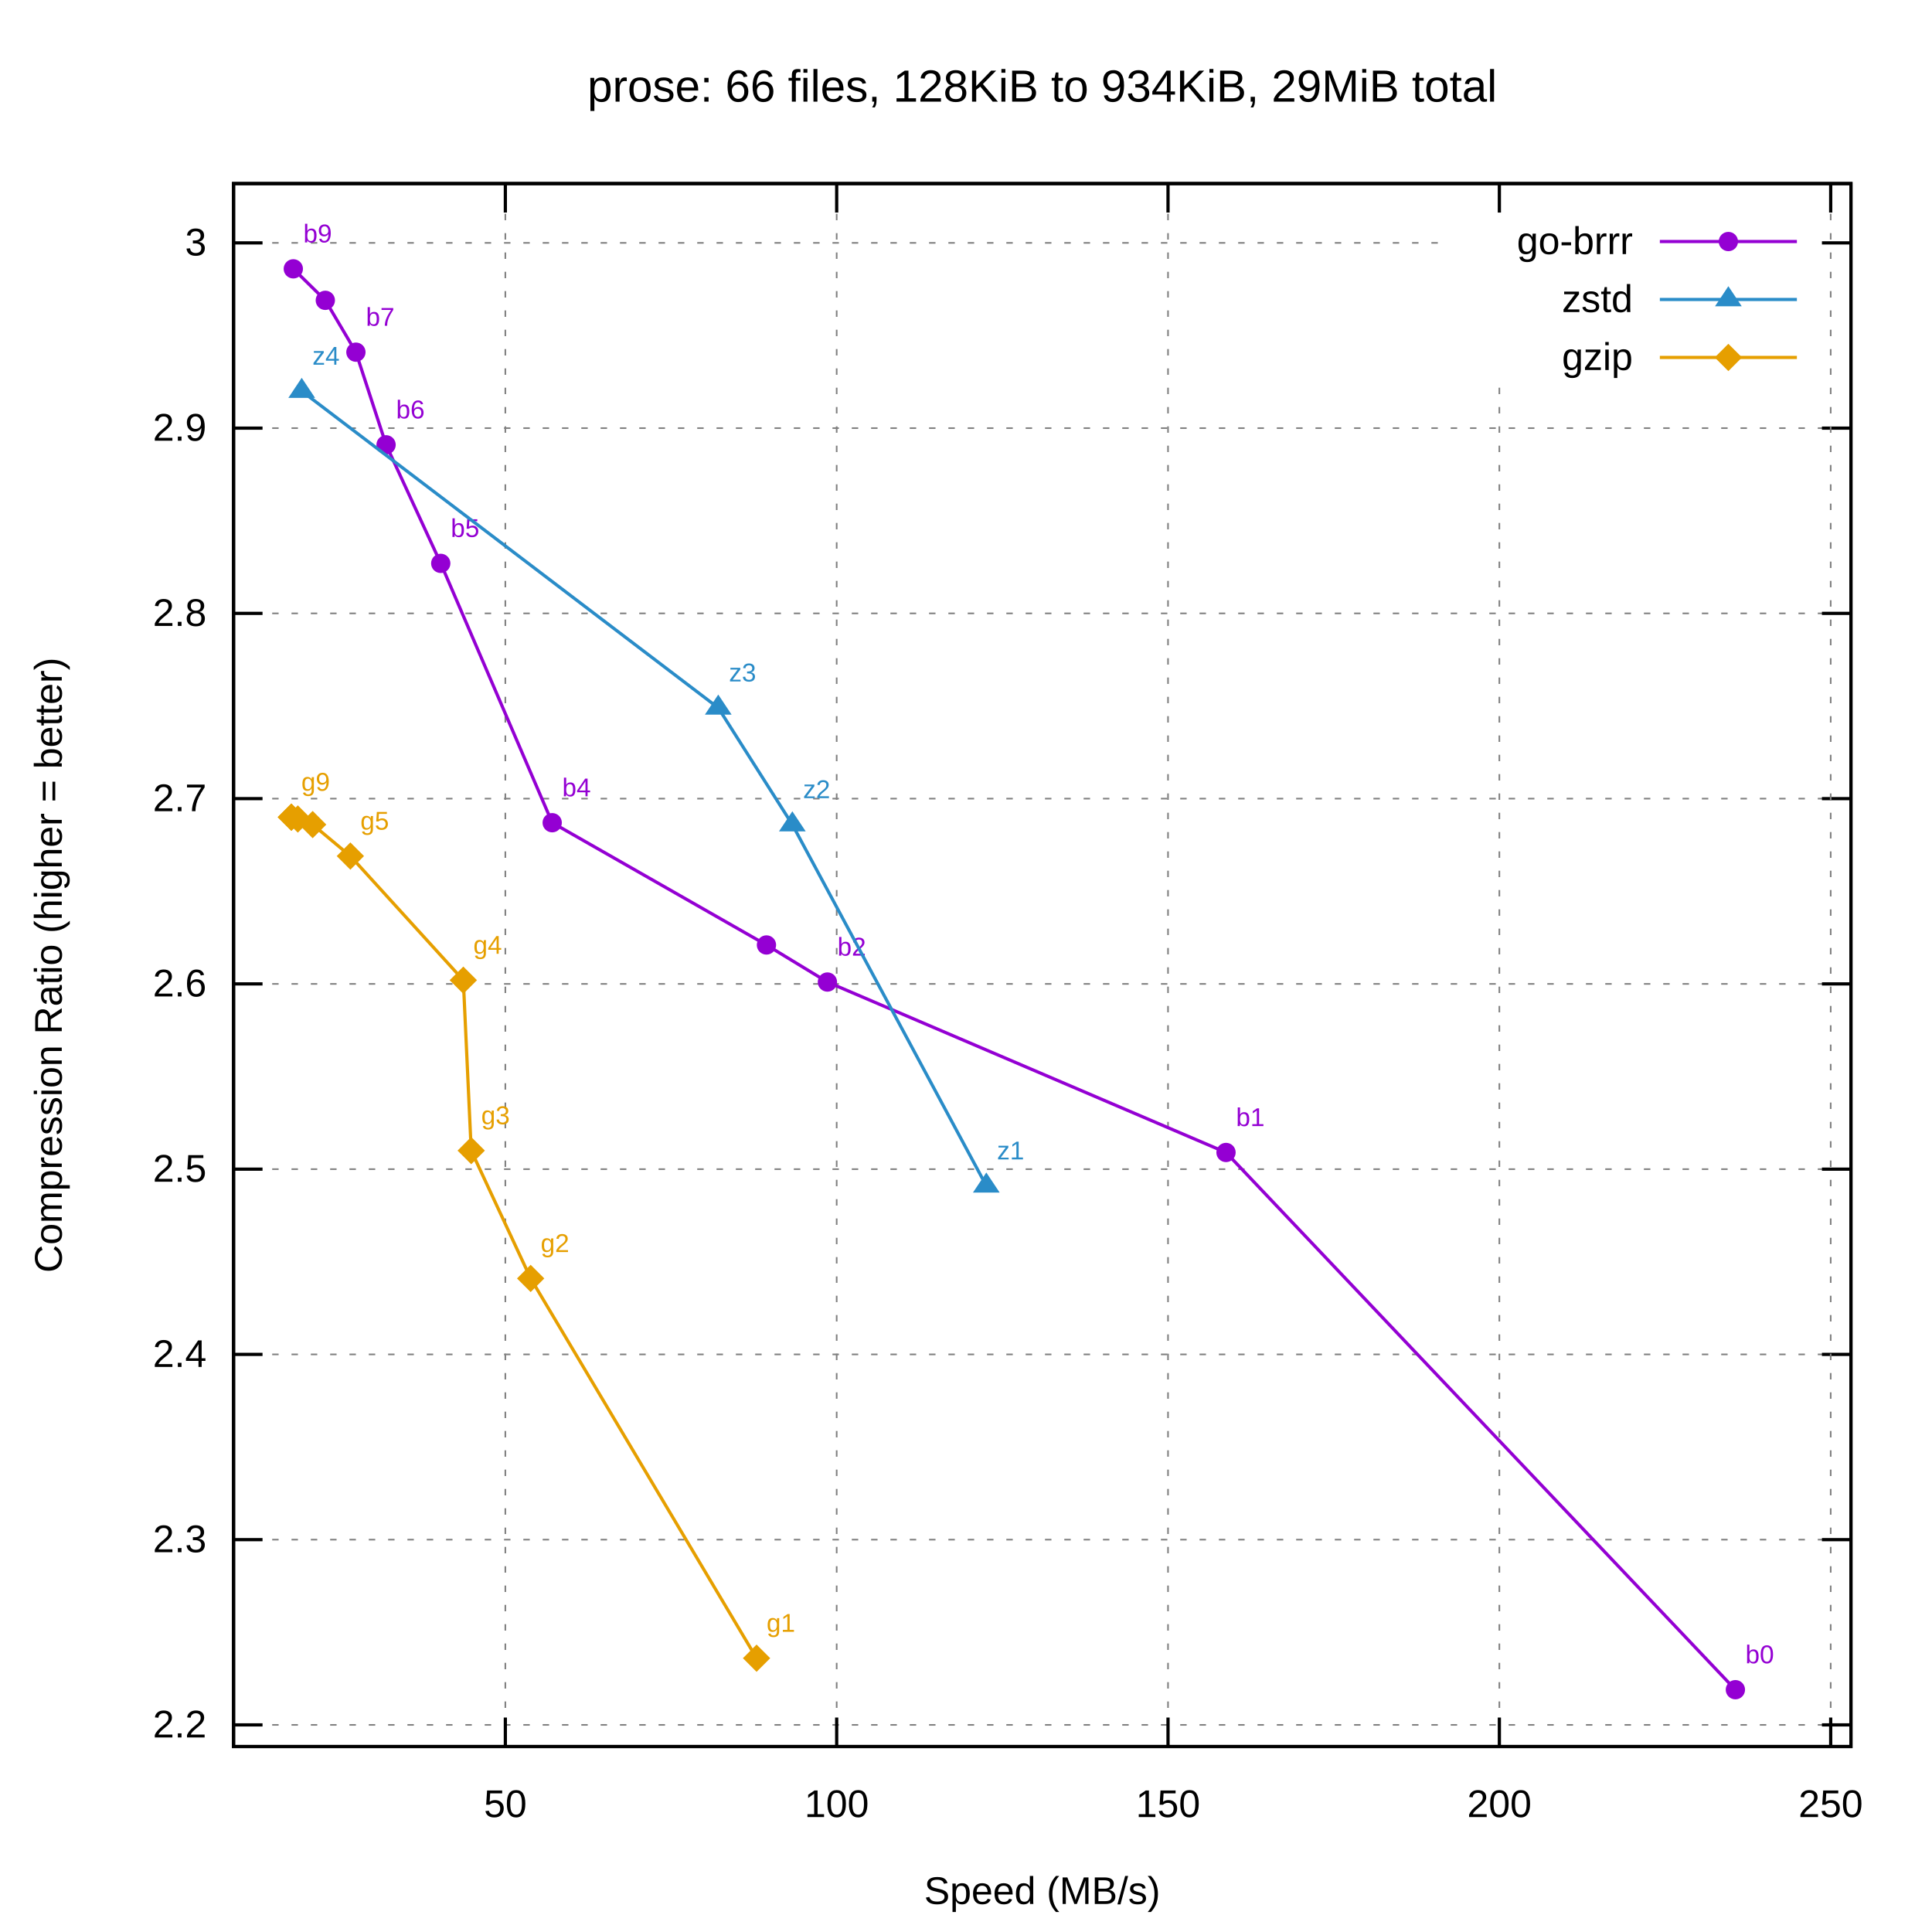
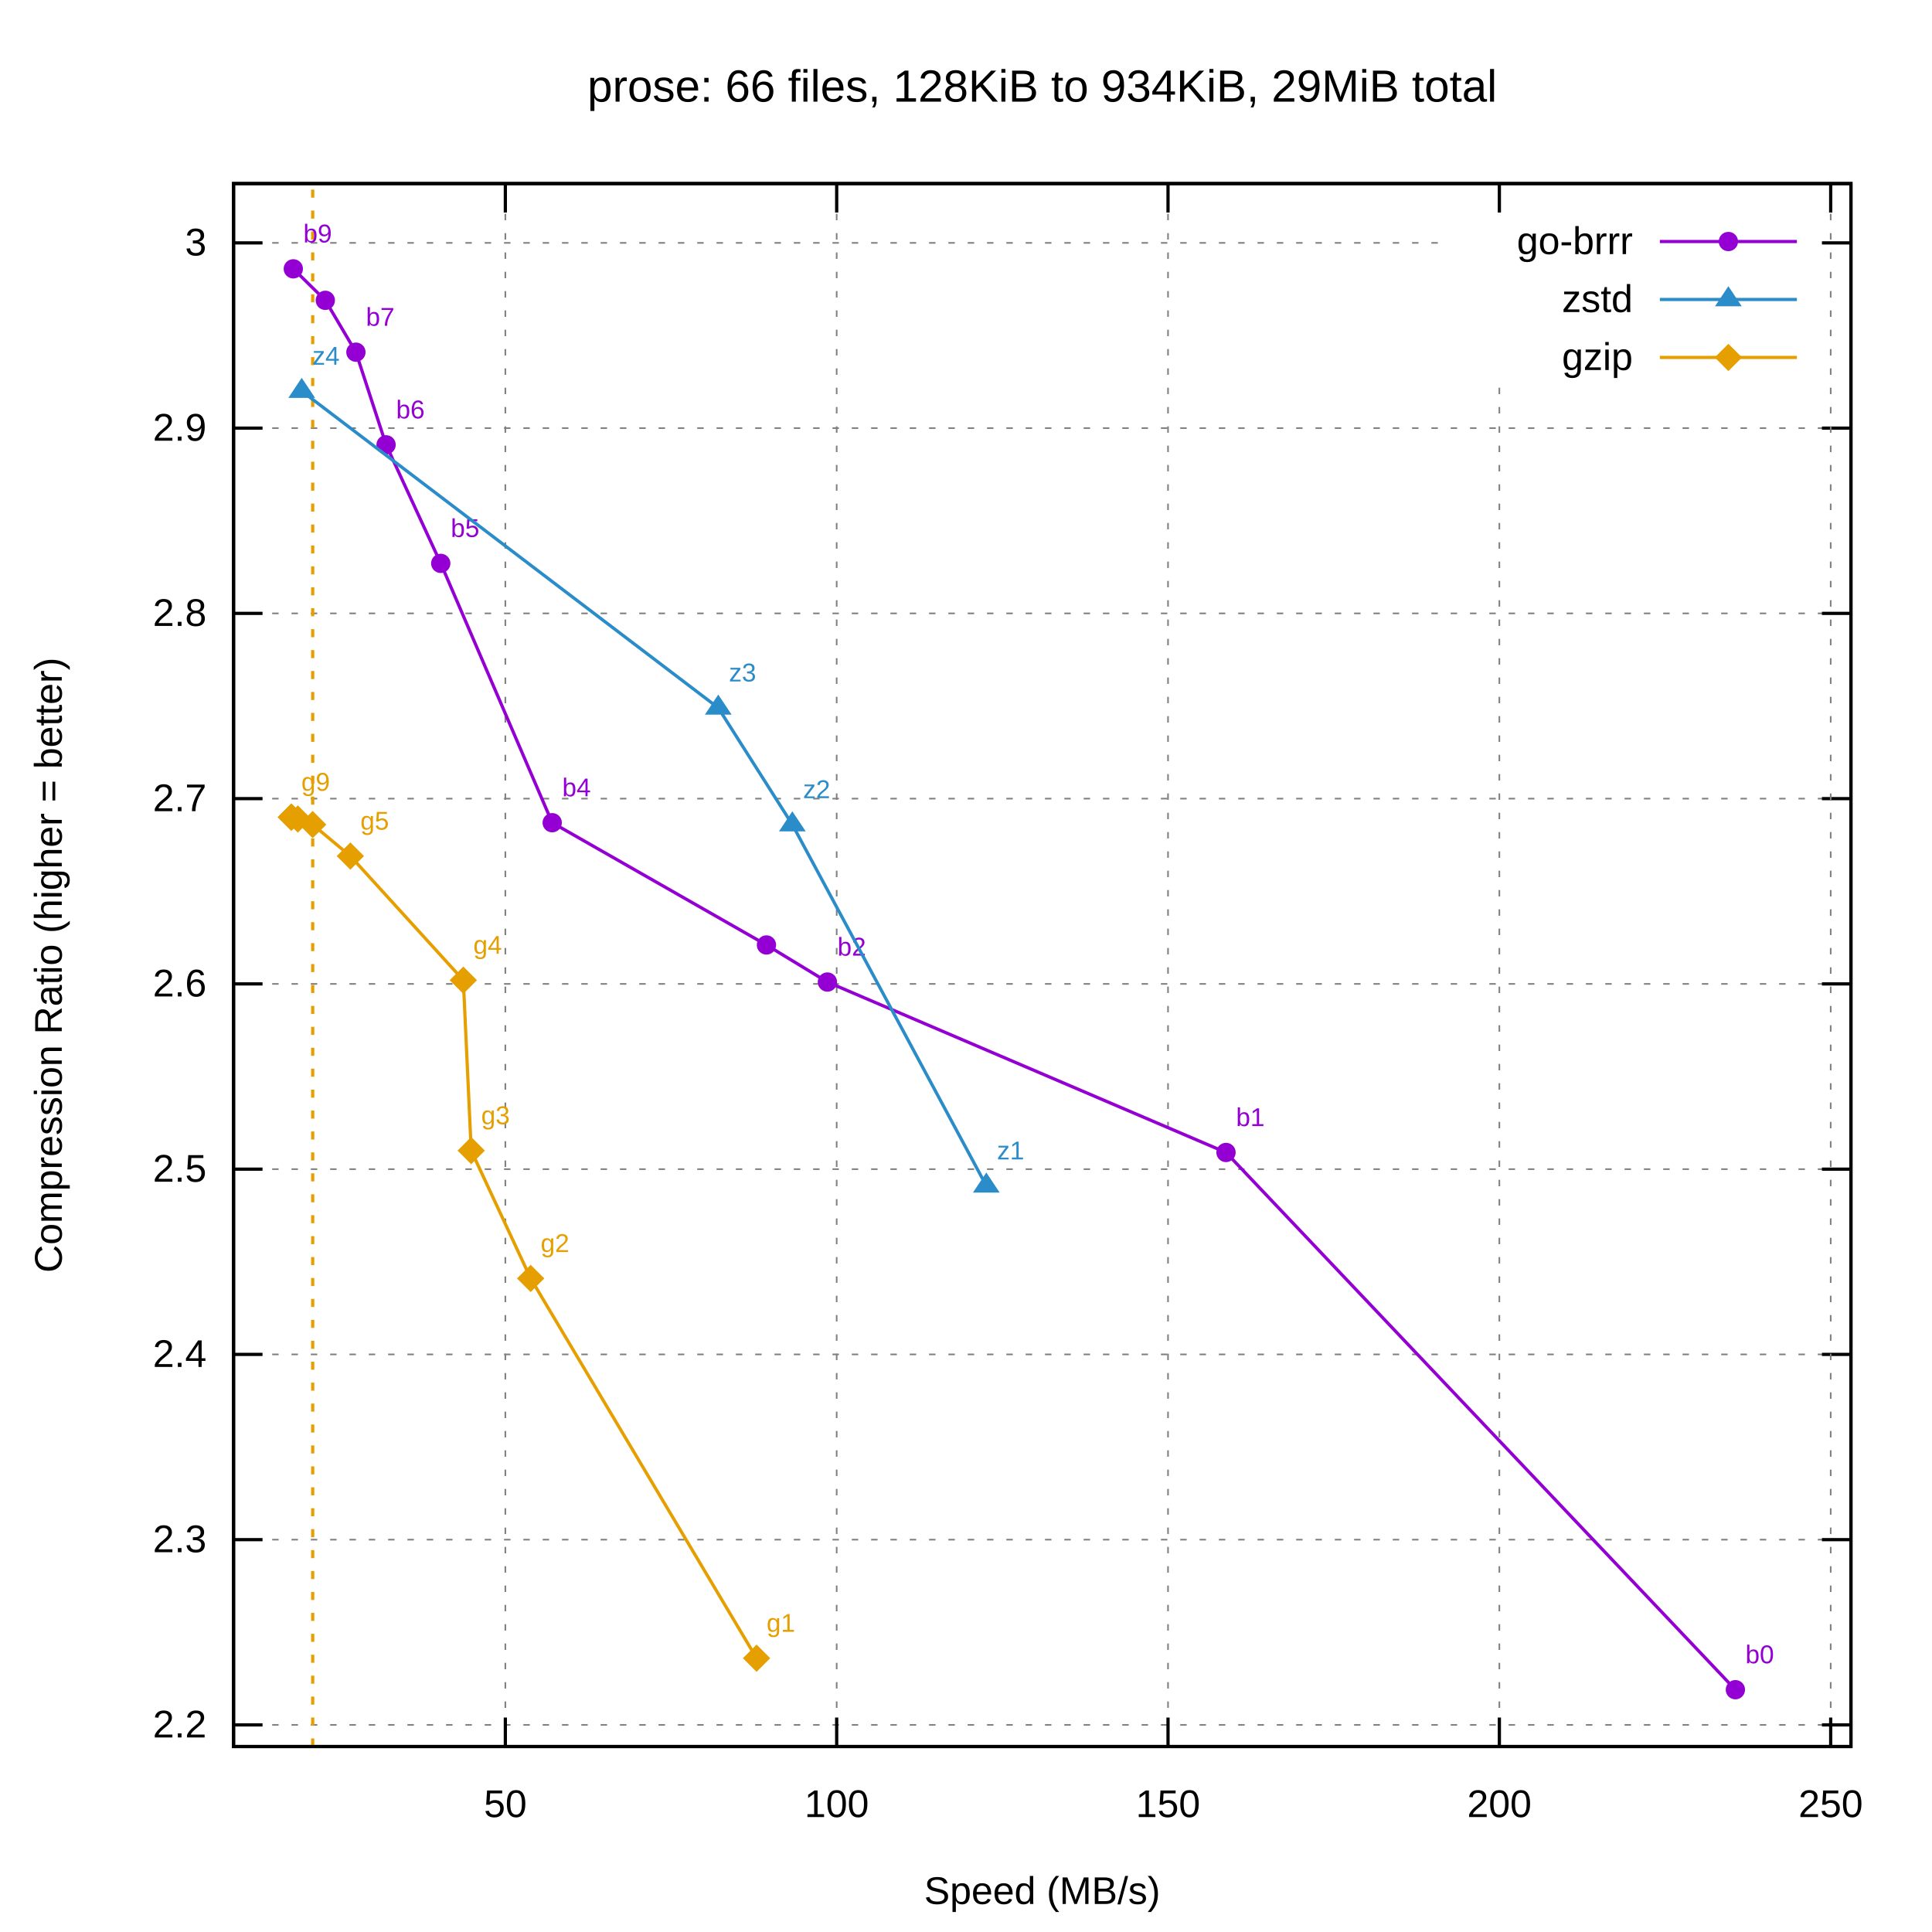
<svg xmlns="http://www.w3.org/2000/svg" xmlns:xlink="http://www.w3.org/1999/xlink" width="600" height="600" viewBox="0 0 600 600">
  <g id="gnuplot_canvas">
    <rect x="0" y="0" width="600" height="600" fill="#ffffff" />
    <defs>
      <circle id="gpDot" r="0.5" stroke-width="0.5" stroke="currentColor" />
      <path id="gpPt0" stroke-width="0.222" stroke="currentColor" d="M-1,0 h2 M0,-1 v2" />
      <path id="gpPt1" stroke-width="0.222" stroke="currentColor" d="M-1,-1 L1,1 M1,-1 L-1,1" />
      <path id="gpPt2" stroke-width="0.222" stroke="currentColor" d="M-1,0 L1,0 M0,-1 L0,1 M-1,-1 L1,1 M-1,1 L1,-1" />
      <rect id="gpPt3" stroke-width="0.222" stroke="currentColor" x="-1" y="-1" width="2" height="2" />
      <rect id="gpPt4" stroke-width="0.222" stroke="currentColor" fill="currentColor" x="-1" y="-1" width="2" height="2" />
      <circle id="gpPt5" stroke-width="0.222" stroke="currentColor" cx="0" cy="0" r="1" />
      <use xlink:href="#gpPt5" id="gpPt6" fill="currentColor" stroke="none" />
      <path id="gpPt7" stroke-width="0.222" stroke="currentColor" d="M0,-1.33 L-1.33,0.67 L1.33,0.67 z" />
      <use xlink:href="#gpPt7" id="gpPt8" fill="currentColor" stroke="none" />
      <use xlink:href="#gpPt7" id="gpPt9" stroke="currentColor" transform="rotate(180)" />
      <use xlink:href="#gpPt9" id="gpPt10" fill="currentColor" stroke="none" />
      <use xlink:href="#gpPt3" id="gpPt11" stroke="currentColor" transform="rotate(45)" />
      <use xlink:href="#gpPt11" id="gpPt12" fill="currentColor" stroke="none" />
      <path id="gpPt13" stroke-width="0.222" stroke="currentColor" d="M0,1.330 L1.265,0.411 L0.782,-1.067 L-0.782,-1.076 L-1.265,0.411 z" />
      <use xlink:href="#gpPt13" id="gpPt14" fill="currentColor" stroke="none" />
      <filter id="textbox" filterUnits="objectBoundingBox" x="0" y="0" height="1" width="1">
        <feFlood flood-color="#FFFFFF" flood-opacity="1" result="bgnd" />
        <feComposite in="SourceGraphic" in2="bgnd" operator="atop" />
      </filter>
      <filter id="greybox" filterUnits="objectBoundingBox" x="0" y="0" height="1" width="1">
        <feFlood flood-color="lightgrey" flood-opacity="1" result="grey" />
        <feComposite in="SourceGraphic" in2="grey" operator="atop" />
      </filter>
    </defs>
    <g fill="none" color="#FFFFFF" stroke="currentColor" stroke-width="1.00" stroke-linecap="butt" stroke-linejoin="miter">
</g>
    <g fill="none" color="black" stroke="currentColor" stroke-width="1.00" stroke-linecap="butt" stroke-linejoin="miter">
</g>
    <g fill="none" color="black" stroke="black" stroke-width="0.50" stroke-linecap="butt" stroke-linejoin="miter">
</g>
    <g fill="none" color="gray" stroke="currentColor" stroke-width="0.50" stroke-linecap="butt" stroke-linejoin="miter">
      <path stroke="gray" stroke-dasharray="2,4" class="gridline" d="M72.53,535.68 L574.82,535.68  " />
    </g>
    <g fill="none" color="gray" stroke="gray" stroke-width="1.00" stroke-linecap="butt" stroke-linejoin="miter">
</g>
    <g fill="none" color="black" stroke="currentColor" stroke-width="1.00" stroke-linecap="butt" stroke-linejoin="miter">
      <path stroke="black" d="M72.53,535.68 L81.53,535.68 M574.82,535.68 L565.82,535.68  " />
      <g transform="translate(64.14,539.58)" stroke="none" fill="black" font-family="Arial" font-size="12.00" text-anchor="end">
        <text>
          <tspan font-family="Arial"> 2.2</tspan>
        </text>
      </g>
    </g>
    <g fill="none" color="black" stroke="currentColor" stroke-width="1.00" stroke-linecap="butt" stroke-linejoin="miter">
</g>
    <g fill="none" color="black" stroke="black" stroke-width="0.50" stroke-linecap="butt" stroke-linejoin="miter">
</g>
    <g fill="none" color="gray" stroke="currentColor" stroke-width="0.50" stroke-linecap="butt" stroke-linejoin="miter">
      <path stroke="gray" stroke-dasharray="2,4" class="gridline" d="M72.53,478.15 L574.82,478.15  " />
    </g>
    <g fill="none" color="gray" stroke="gray" stroke-width="1.00" stroke-linecap="butt" stroke-linejoin="miter">
</g>
    <g fill="none" color="black" stroke="currentColor" stroke-width="1.00" stroke-linecap="butt" stroke-linejoin="miter">
      <path stroke="black" d="M72.53,478.15 L81.53,478.15 M574.82,478.15 L565.82,478.15  " />
      <g transform="translate(64.14,482.05)" stroke="none" fill="black" font-family="Arial" font-size="12.00" text-anchor="end">
        <text>
          <tspan font-family="Arial"> 2.3</tspan>
        </text>
      </g>
    </g>
    <g fill="none" color="black" stroke="currentColor" stroke-width="1.00" stroke-linecap="butt" stroke-linejoin="miter">
</g>
    <g fill="none" color="black" stroke="black" stroke-width="0.50" stroke-linecap="butt" stroke-linejoin="miter">
</g>
    <g fill="none" color="gray" stroke="currentColor" stroke-width="0.50" stroke-linecap="butt" stroke-linejoin="miter">
      <path stroke="gray" stroke-dasharray="2,4" class="gridline" d="M72.53,420.62 L574.82,420.62  " />
    </g>
    <g fill="none" color="gray" stroke="gray" stroke-width="1.00" stroke-linecap="butt" stroke-linejoin="miter">
</g>
    <g fill="none" color="black" stroke="currentColor" stroke-width="1.00" stroke-linecap="butt" stroke-linejoin="miter">
      <path stroke="black" d="M72.53,420.62 L81.53,420.62 M574.82,420.62 L565.82,420.62  " />
      <g transform="translate(64.14,424.52)" stroke="none" fill="black" font-family="Arial" font-size="12.00" text-anchor="end">
        <text>
          <tspan font-family="Arial"> 2.4</tspan>
        </text>
      </g>
    </g>
    <g fill="none" color="black" stroke="currentColor" stroke-width="1.00" stroke-linecap="butt" stroke-linejoin="miter">
</g>
    <g fill="none" color="black" stroke="black" stroke-width="0.50" stroke-linecap="butt" stroke-linejoin="miter">
</g>
    <g fill="none" color="gray" stroke="currentColor" stroke-width="0.50" stroke-linecap="butt" stroke-linejoin="miter">
      <path stroke="gray" stroke-dasharray="2,4" class="gridline" d="M72.53,363.09 L574.82,363.09  " />
    </g>
    <g fill="none" color="gray" stroke="gray" stroke-width="1.00" stroke-linecap="butt" stroke-linejoin="miter">
</g>
    <g fill="none" color="black" stroke="currentColor" stroke-width="1.00" stroke-linecap="butt" stroke-linejoin="miter">
      <path stroke="black" d="M72.53,363.09 L81.53,363.09 M574.82,363.09 L565.82,363.09  " />
      <g transform="translate(64.14,366.99)" stroke="none" fill="black" font-family="Arial" font-size="12.00" text-anchor="end">
        <text>
          <tspan font-family="Arial"> 2.5</tspan>
        </text>
      </g>
    </g>
    <g fill="none" color="black" stroke="currentColor" stroke-width="1.00" stroke-linecap="butt" stroke-linejoin="miter">
</g>
    <g fill="none" color="black" stroke="black" stroke-width="0.50" stroke-linecap="butt" stroke-linejoin="miter">
</g>
    <g fill="none" color="gray" stroke="currentColor" stroke-width="0.50" stroke-linecap="butt" stroke-linejoin="miter">
      <path stroke="gray" stroke-dasharray="2,4" class="gridline" d="M72.53,305.56 L574.82,305.56  " />
    </g>
    <g fill="none" color="gray" stroke="gray" stroke-width="1.00" stroke-linecap="butt" stroke-linejoin="miter">
</g>
    <g fill="none" color="black" stroke="currentColor" stroke-width="1.00" stroke-linecap="butt" stroke-linejoin="miter">
      <path stroke="black" d="M72.53,305.56 L81.53,305.56 M574.82,305.56 L565.82,305.56  " />
      <g transform="translate(64.14,309.46)" stroke="none" fill="black" font-family="Arial" font-size="12.00" text-anchor="end">
        <text>
          <tspan font-family="Arial"> 2.6</tspan>
        </text>
      </g>
    </g>
    <g fill="none" color="black" stroke="currentColor" stroke-width="1.00" stroke-linecap="butt" stroke-linejoin="miter">
</g>
    <g fill="none" color="black" stroke="black" stroke-width="0.50" stroke-linecap="butt" stroke-linejoin="miter">
</g>
    <g fill="none" color="gray" stroke="currentColor" stroke-width="0.50" stroke-linecap="butt" stroke-linejoin="miter">
      <path stroke="gray" stroke-dasharray="2,4" class="gridline" d="M72.53,248.02 L574.82,248.02  " />
    </g>
    <g fill="none" color="gray" stroke="gray" stroke-width="1.00" stroke-linecap="butt" stroke-linejoin="miter">
</g>
    <g fill="none" color="black" stroke="currentColor" stroke-width="1.00" stroke-linecap="butt" stroke-linejoin="miter">
      <path stroke="black" d="M72.53,248.02 L81.53,248.02 M574.82,248.02 L565.82,248.02  " />
      <g transform="translate(64.14,251.92)" stroke="none" fill="black" font-family="Arial" font-size="12.00" text-anchor="end">
        <text>
          <tspan font-family="Arial"> 2.7</tspan>
        </text>
      </g>
    </g>
    <g fill="none" color="black" stroke="currentColor" stroke-width="1.00" stroke-linecap="butt" stroke-linejoin="miter">
</g>
    <g fill="none" color="black" stroke="black" stroke-width="0.50" stroke-linecap="butt" stroke-linejoin="miter">
</g>
    <g fill="none" color="gray" stroke="currentColor" stroke-width="0.50" stroke-linecap="butt" stroke-linejoin="miter">
      <path stroke="gray" stroke-dasharray="2,4" class="gridline" d="M72.53,190.49 L574.82,190.49  " />
    </g>
    <g fill="none" color="gray" stroke="gray" stroke-width="1.00" stroke-linecap="butt" stroke-linejoin="miter">
</g>
    <g fill="none" color="black" stroke="currentColor" stroke-width="1.00" stroke-linecap="butt" stroke-linejoin="miter">
      <path stroke="black" d="M72.53,190.49 L81.53,190.49 M574.82,190.49 L565.82,190.49  " />
      <g transform="translate(64.14,194.39)" stroke="none" fill="black" font-family="Arial" font-size="12.00" text-anchor="end">
        <text>
          <tspan font-family="Arial"> 2.8</tspan>
        </text>
      </g>
    </g>
    <g fill="none" color="black" stroke="currentColor" stroke-width="1.00" stroke-linecap="butt" stroke-linejoin="miter">
</g>
    <g fill="none" color="black" stroke="black" stroke-width="0.50" stroke-linecap="butt" stroke-linejoin="miter">
</g>
    <g fill="none" color="gray" stroke="currentColor" stroke-width="0.50" stroke-linecap="butt" stroke-linejoin="miter">
      <path stroke="gray" stroke-dasharray="2,4" class="gridline" d="M72.53,132.96 L574.82,132.96  " />
    </g>
    <g fill="none" color="gray" stroke="gray" stroke-width="1.00" stroke-linecap="butt" stroke-linejoin="miter">
</g>
    <g fill="none" color="black" stroke="currentColor" stroke-width="1.00" stroke-linecap="butt" stroke-linejoin="miter">
      <path stroke="black" d="M72.53,132.96 L81.53,132.96 M574.82,132.96 L565.82,132.96  " />
      <g transform="translate(64.14,136.86)" stroke="none" fill="black" font-family="Arial" font-size="12.00" text-anchor="end">
        <text>
          <tspan font-family="Arial"> 2.9</tspan>
        </text>
      </g>
    </g>
    <g fill="none" color="black" stroke="currentColor" stroke-width="1.00" stroke-linecap="butt" stroke-linejoin="miter">
</g>
    <g fill="none" color="black" stroke="black" stroke-width="0.50" stroke-linecap="butt" stroke-linejoin="miter">
</g>
    <g fill="none" color="gray" stroke="currentColor" stroke-width="0.50" stroke-linecap="butt" stroke-linejoin="miter">
      <path stroke="gray" stroke-dasharray="2,4" class="gridline" d="M72.53,75.43 L448.36,75.43 M566.43,75.43 L574.82,75.43  " />
    </g>
    <g fill="none" color="gray" stroke="gray" stroke-width="1.00" stroke-linecap="butt" stroke-linejoin="miter">
</g>
    <g fill="none" color="black" stroke="currentColor" stroke-width="1.00" stroke-linecap="butt" stroke-linejoin="miter">
      <path stroke="black" d="M72.53,75.43 L81.53,75.43 M574.82,75.43 L565.82,75.43  " />
      <g transform="translate(64.14,79.33)" stroke="none" fill="black" font-family="Arial" font-size="12.00" text-anchor="end">
        <text>
          <tspan font-family="Arial"> 3</tspan>
        </text>
      </g>
    </g>
    <g fill="none" color="black" stroke="currentColor" stroke-width="1.00" stroke-linecap="butt" stroke-linejoin="miter">
</g>
    <g fill="none" color="black" stroke="black" stroke-width="0.50" stroke-linecap="butt" stroke-linejoin="miter">
</g>
    <g fill="none" color="gray" stroke="currentColor" stroke-width="0.50" stroke-linecap="butt" stroke-linejoin="miter">
      <path stroke="gray" stroke-dasharray="2,4" class="gridline" d="M156.94,542.40 L156.94,57.01  " />
    </g>
    <g fill="none" color="gray" stroke="gray" stroke-width="1.00" stroke-linecap="butt" stroke-linejoin="miter">
</g>
    <g fill="none" color="black" stroke="currentColor" stroke-width="1.00" stroke-linecap="butt" stroke-linejoin="miter">
      <path stroke="black" d="M156.94,542.40 L156.94,533.40 M156.94,57.01 L156.94,66.01  " />
      <g transform="translate(156.94,564.30)" stroke="none" fill="black" font-family="Arial" font-size="12.00" text-anchor="middle">
        <text>
          <tspan font-family="Arial"> 50</tspan>
        </text>
      </g>
    </g>
    <g fill="none" color="black" stroke="currentColor" stroke-width="1.00" stroke-linecap="butt" stroke-linejoin="miter">
</g>
    <g fill="none" color="black" stroke="black" stroke-width="0.50" stroke-linecap="butt" stroke-linejoin="miter">
</g>
    <g fill="none" color="gray" stroke="currentColor" stroke-width="0.50" stroke-linecap="butt" stroke-linejoin="miter">
      <path stroke="gray" stroke-dasharray="2,4" class="gridline" d="M259.84,542.40 L259.84,57.01  " />
    </g>
    <g fill="none" color="gray" stroke="gray" stroke-width="1.00" stroke-linecap="butt" stroke-linejoin="miter">
</g>
    <g fill="none" color="black" stroke="currentColor" stroke-width="1.00" stroke-linecap="butt" stroke-linejoin="miter">
      <path stroke="black" d="M259.84,542.40 L259.84,533.40 M259.84,57.01 L259.84,66.01  " />
      <g transform="translate(259.84,564.30)" stroke="none" fill="black" font-family="Arial" font-size="12.00" text-anchor="middle">
        <text>
          <tspan font-family="Arial"> 100</tspan>
        </text>
      </g>
    </g>
    <g fill="none" color="black" stroke="currentColor" stroke-width="1.00" stroke-linecap="butt" stroke-linejoin="miter">
</g>
    <g fill="none" color="black" stroke="black" stroke-width="0.50" stroke-linecap="butt" stroke-linejoin="miter">
</g>
    <g fill="none" color="gray" stroke="currentColor" stroke-width="0.50" stroke-linecap="butt" stroke-linejoin="miter">
      <path stroke="gray" stroke-dasharray="2,4" class="gridline" d="M362.74,542.40 L362.74,57.01  " />
    </g>
    <g fill="none" color="gray" stroke="gray" stroke-width="1.00" stroke-linecap="butt" stroke-linejoin="miter">
</g>
    <g fill="none" color="black" stroke="currentColor" stroke-width="1.00" stroke-linecap="butt" stroke-linejoin="miter">
      <path stroke="black" d="M362.74,542.40 L362.74,533.40 M362.74,57.01 L362.74,66.01  " />
      <g transform="translate(362.74,564.30)" stroke="none" fill="black" font-family="Arial" font-size="12.00" text-anchor="middle">
        <text>
          <tspan font-family="Arial"> 150</tspan>
        </text>
      </g>
    </g>
    <g fill="none" color="black" stroke="currentColor" stroke-width="1.00" stroke-linecap="butt" stroke-linejoin="miter">
</g>
    <g fill="none" color="black" stroke="black" stroke-width="0.50" stroke-linecap="butt" stroke-linejoin="miter">
</g>
    <g fill="none" color="gray" stroke="currentColor" stroke-width="0.50" stroke-linecap="butt" stroke-linejoin="miter">
      <path stroke="gray" stroke-dasharray="2,4" class="gridline" d="M465.64,542.40 L465.64,120.01 M465.64,66.01 L465.64,57.01  " />
    </g>
    <g fill="none" color="gray" stroke="gray" stroke-width="1.00" stroke-linecap="butt" stroke-linejoin="miter">
</g>
    <g fill="none" color="black" stroke="currentColor" stroke-width="1.00" stroke-linecap="butt" stroke-linejoin="miter">
      <path stroke="black" d="M465.64,542.40 L465.64,533.40 M465.64,57.01 L465.64,66.01  " />
      <g transform="translate(465.64,564.30)" stroke="none" fill="black" font-family="Arial" font-size="12.00" text-anchor="middle">
        <text>
          <tspan font-family="Arial"> 200</tspan>
        </text>
      </g>
    </g>
    <g fill="none" color="black" stroke="currentColor" stroke-width="1.00" stroke-linecap="butt" stroke-linejoin="miter">
</g>
    <g fill="none" color="black" stroke="black" stroke-width="0.50" stroke-linecap="butt" stroke-linejoin="miter">
</g>
    <g fill="none" color="gray" stroke="currentColor" stroke-width="0.50" stroke-linecap="butt" stroke-linejoin="miter">
      <path stroke="gray" stroke-dasharray="2,4" class="gridline" d="M568.54,542.40 L568.54,57.01  " />
    </g>
    <g fill="none" color="gray" stroke="gray" stroke-width="1.00" stroke-linecap="butt" stroke-linejoin="miter">
</g>
    <g fill="none" color="black" stroke="currentColor" stroke-width="1.00" stroke-linecap="butt" stroke-linejoin="miter">
      <path stroke="black" d="M568.54,542.40 L568.54,533.40 M568.54,57.01 L568.54,66.01  " />
      <g transform="translate(568.54,564.30)" stroke="none" fill="black" font-family="Arial" font-size="12.00" text-anchor="middle">
        <text>
          <tspan font-family="Arial"> 250</tspan>
        </text>
      </g>
    </g>
    <g fill="none" color="black" stroke="currentColor" stroke-width="1.00" stroke-linecap="butt" stroke-linejoin="miter">
</g>
    <g fill="none" color="black" stroke="currentColor" stroke-width="1.00" stroke-linecap="butt" stroke-linejoin="miter">
      <path stroke="black" d="M72.53,57.01 L72.53,542.40 L574.82,542.40 L574.82,57.01 L72.53,57.01 Z  " />
    </g>
    <g fill="none" color="black" stroke="currentColor" stroke-width="1.00" stroke-linecap="butt" stroke-linejoin="miter">
+       <path stroke="rgb(230, 159,   0)" stroke-dasharray="2.5,4.0" d="M97.11,542.39 L97.11,57.00  " />
+     </g>
+     <g fill="none" color="black" stroke="currentColor" stroke-width="1.00" stroke-linecap="butt" stroke-linejoin="miter">
</g>
    <g id="gnuplot_plot_1">
      <g fill="none" color="black" stroke="currentColor" stroke-width="1.00" stroke-linecap="butt" stroke-linejoin="miter">
        <g transform="translate(507.09,78.91)" stroke="none" fill="black" font-family="Arial" font-size="12.00" text-anchor="end">
          <text>
            <tspan font-family="Arial">go-brrr</tspan>
          </text>
        </g>
      </g>
      <g fill="none" color="black" stroke="currentColor" stroke-width="1.00" stroke-linecap="butt" stroke-linejoin="miter">
        <path stroke="rgb(148,   0, 211)" d="M515.48,75.01 L558.04,75.01 M538.94,524.75 L380.75,357.91 L256.96,304.98 L238.03,293.47 L171.49,255.50 L136.88,174.96   L119.90,138.14 L110.53,109.37 L101.03,93.27 L91.09,83.49  " />
        <use xlink:href="#gpPt6" transform="translate(538.94,524.75) scale(2.70)" color="rgb(148,   0, 211)" />
        <use xlink:href="#gpPt6" transform="translate(380.75,357.91) scale(2.70)" color="rgb(148,   0, 211)" />
        <use xlink:href="#gpPt6" transform="translate(256.96,304.98) scale(2.70)" color="rgb(148,   0, 211)" />
        <use xlink:href="#gpPt6" transform="translate(238.03,293.47) scale(2.70)" color="rgb(148,   0, 211)" />
        <use xlink:href="#gpPt6" transform="translate(171.49,255.50) scale(2.70)" color="rgb(148,   0, 211)" />
        <use xlink:href="#gpPt6" transform="translate(136.88,174.96) scale(2.70)" color="rgb(148,   0, 211)" />
        <use xlink:href="#gpPt6" transform="translate(119.90,138.14) scale(2.70)" color="rgb(148,   0, 211)" />
        <use xlink:href="#gpPt6" transform="translate(110.53,109.37) scale(2.70)" color="rgb(148,   0, 211)" />
        <use xlink:href="#gpPt6" transform="translate(101.03,93.27) scale(2.70)" color="rgb(148,   0, 211)" />
        <use xlink:href="#gpPt6" transform="translate(91.09,83.49) scale(2.70)" color="rgb(148,   0, 211)" />
        <use xlink:href="#gpPt6" transform="translate(536.76,75.01) scale(2.70)" color="rgb(148,   0, 211)" />
      </g>
    </g>
    <g id="gnuplot_plot_2" fill="none">
      <g fill="none" color="black" stroke="currentColor" stroke-width="1.00" stroke-linecap="butt" stroke-linejoin="miter">
        <g transform="translate(546.49,516.55)" stroke="none" fill="rgb(148,0,211)" font-family="Arial" font-size="8.00" text-anchor="middle">
          <text>
            <tspan font-family="Arial">b0</tspan>
          </text>
        </g>
        <g transform="translate(388.30,349.71)" stroke="none" fill="rgb(148,0,211)" font-family="Arial" font-size="8.00" text-anchor="middle">
          <text>
            <tspan font-family="Arial">b1</tspan>
          </text>
        </g>
        <g transform="translate(264.51,296.78)" stroke="none" fill="rgb(148,0,211)" font-family="Arial" font-size="8.00" text-anchor="middle">
          <text>
            <tspan font-family="Arial">b2</tspan>
          </text>
        </g>
        <g transform="translate(245.58,285.27)" stroke="none" fill="rgb(148,0,211)" font-family="Arial" font-size="8.00" text-anchor="middle">
          <text />
        </g>
        <g transform="translate(179.04,247.30)" stroke="none" fill="rgb(148,0,211)" font-family="Arial" font-size="8.00" text-anchor="middle">
          <text>
            <tspan font-family="Arial">b4</tspan>
          </text>
        </g>
        <g transform="translate(144.43,166.76)" stroke="none" fill="rgb(148,0,211)" font-family="Arial" font-size="8.00" text-anchor="middle">
          <text>
            <tspan font-family="Arial">b5</tspan>
          </text>
        </g>
        <g transform="translate(127.45,129.94)" stroke="none" fill="rgb(148,0,211)" font-family="Arial" font-size="8.00" text-anchor="middle">
          <text>
            <tspan font-family="Arial">b6</tspan>
          </text>
        </g>
        <g transform="translate(118.08,101.17)" stroke="none" fill="rgb(148,0,211)" font-family="Arial" font-size="8.00" text-anchor="middle">
          <text>
            <tspan font-family="Arial">b7</tspan>
          </text>
        </g>
        <g transform="translate(108.58,85.07)" stroke="none" fill="rgb(148,0,211)" font-family="Arial" font-size="8.00" text-anchor="middle">
          <text />
        </g>
        <g transform="translate(98.64,75.29)" stroke="none" fill="rgb(148,0,211)" font-family="Arial" font-size="8.00" text-anchor="middle">
          <text>
            <tspan font-family="Arial">b9</tspan>
          </text>
        </g>
      </g>
    </g>
    <g id="gnuplot_plot_3" fill="none">
      <g fill="none" color="black" stroke="currentColor" stroke-width="1.00" stroke-linecap="butt" stroke-linejoin="miter">
</g>
      <g fill="none" color="black" stroke="currentColor" stroke-width="1.00" stroke-linecap="butt" stroke-linejoin="miter">
        <g>
          <use xlink:href="#gpPt6" transform="translate(538.94,524.75) scale(6.75)" color="rgb(  0,   0,   0)" opacity="0.00" />
        </g>
      </g>
      <g fill="none" color="black" stroke="currentColor" stroke-width="1.00" stroke-linecap="butt" stroke-linejoin="miter">
</g>
      <g fill="none" color="black" stroke="currentColor" stroke-width="1.00" stroke-linecap="butt" stroke-linejoin="miter">
        <g>
          <use xlink:href="#gpPt6" transform="translate(380.75,357.91) scale(6.75)" color="rgb(  0,   0,   0)" opacity="0.00" />
        </g>
      </g>
      <g fill="none" color="black" stroke="currentColor" stroke-width="1.00" stroke-linecap="butt" stroke-linejoin="miter">
</g>
      <g fill="none" color="black" stroke="currentColor" stroke-width="1.00" stroke-linecap="butt" stroke-linejoin="miter">
        <g>
          <use xlink:href="#gpPt6" transform="translate(256.96,304.98) scale(6.75)" color="rgb(  0,   0,   0)" opacity="0.00" />
        </g>
      </g>
      <g fill="none" color="black" stroke="currentColor" stroke-width="1.00" stroke-linecap="butt" stroke-linejoin="miter">
</g>
      <g fill="none" color="black" stroke="currentColor" stroke-width="1.00" stroke-linecap="butt" stroke-linejoin="miter">
        <g>
          <use xlink:href="#gpPt6" transform="translate(238.03,293.47) scale(6.75)" color="rgb(  0,   0,   0)" opacity="0.00" />
        </g>
      </g>
      <g fill="none" color="black" stroke="currentColor" stroke-width="1.00" stroke-linecap="butt" stroke-linejoin="miter">
</g>
      <g fill="none" color="black" stroke="currentColor" stroke-width="1.00" stroke-linecap="butt" stroke-linejoin="miter">
        <g>
          <use xlink:href="#gpPt6" transform="translate(171.49,255.50) scale(6.75)" color="rgb(  0,   0,   0)" opacity="0.00" />
        </g>
      </g>
      <g fill="none" color="black" stroke="currentColor" stroke-width="1.00" stroke-linecap="butt" stroke-linejoin="miter">
</g>
      <g fill="none" color="black" stroke="currentColor" stroke-width="1.00" stroke-linecap="butt" stroke-linejoin="miter">
        <g>
          <use xlink:href="#gpPt6" transform="translate(136.88,174.96) scale(6.75)" color="rgb(  0,   0,   0)" opacity="0.00" />
        </g>
      </g>
      <g fill="none" color="black" stroke="currentColor" stroke-width="1.00" stroke-linecap="butt" stroke-linejoin="miter">
</g>
      <g fill="none" color="black" stroke="currentColor" stroke-width="1.00" stroke-linecap="butt" stroke-linejoin="miter">
        <g>
          <use xlink:href="#gpPt6" transform="translate(119.90,138.14) scale(6.75)" color="rgb(  0,   0,   0)" opacity="0.00" />
        </g>
      </g>
      <g fill="none" color="black" stroke="currentColor" stroke-width="1.00" stroke-linecap="butt" stroke-linejoin="miter">
</g>
      <g fill="none" color="black" stroke="currentColor" stroke-width="1.00" stroke-linecap="butt" stroke-linejoin="miter">
        <g>
          <use xlink:href="#gpPt6" transform="translate(110.53,109.37) scale(6.75)" color="rgb(  0,   0,   0)" opacity="0.00" />
        </g>
      </g>
      <g fill="none" color="black" stroke="currentColor" stroke-width="1.00" stroke-linecap="butt" stroke-linejoin="miter">
</g>
      <g fill="none" color="black" stroke="currentColor" stroke-width="1.00" stroke-linecap="butt" stroke-linejoin="miter">
        <g>
          <use xlink:href="#gpPt6" transform="translate(101.03,93.27) scale(6.75)" color="rgb(  0,   0,   0)" opacity="0.00" />
        </g>
      </g>
      <g fill="none" color="black" stroke="currentColor" stroke-width="1.00" stroke-linecap="butt" stroke-linejoin="miter">
</g>
      <g fill="none" color="black" stroke="currentColor" stroke-width="1.00" stroke-linecap="butt" stroke-linejoin="miter">
        <g>
          <use xlink:href="#gpPt6" transform="translate(91.09,83.49) scale(6.75)" color="rgb(  0,   0,   0)" opacity="0.00" />
        </g>
      </g>
      <g fill="none" color="black" stroke="currentColor" stroke-width="1.00" stroke-linecap="butt" stroke-linejoin="miter">
</g>
    </g>
    <g id="gnuplot_plot_4">
      <g fill="none" color="black" stroke="currentColor" stroke-width="1.00" stroke-linecap="butt" stroke-linejoin="miter">
        <g transform="translate(507.09,96.91)" stroke="none" fill="black" font-family="Arial" font-size="12.00" text-anchor="end">
          <text>
            <tspan font-family="Arial">zstd</tspan>
          </text>
        </g>
      </g>
      <g fill="none" color="black" stroke="currentColor" stroke-width="1.00" stroke-linecap="butt" stroke-linejoin="miter">
        <path stroke="rgb( 42, 140, 200)" d="M515.48,93.01 L558.04,93.01 M306.31,368.26 L246.07,256.08 L223.06,219.83 L93.70,121.46  " />
        <use xlink:href="#gpPt8" transform="translate(306.31,368.26) scale(2.70)" color="rgb( 42, 140, 200)" />
        <use xlink:href="#gpPt8" transform="translate(246.07,256.08) scale(2.70)" color="rgb( 42, 140, 200)" />
        <use xlink:href="#gpPt8" transform="translate(223.06,219.83) scale(2.70)" color="rgb( 42, 140, 200)" />
        <use xlink:href="#gpPt8" transform="translate(93.70,121.46) scale(2.70)" color="rgb( 42, 140, 200)" />
        <use xlink:href="#gpPt8" transform="translate(536.76,93.01) scale(2.70)" color="rgb( 42, 140, 200)" />
      </g>
    </g>
    <g id="gnuplot_plot_5" fill="none">
      <g fill="none" color="black" stroke="currentColor" stroke-width="1.00" stroke-linecap="butt" stroke-linejoin="miter">
        <g transform="translate(313.86,360.06)" stroke="none" fill="rgb(42,140,200)" font-family="Arial" font-size="8.00" text-anchor="middle">
          <text>
            <tspan font-family="Arial">z1</tspan>
          </text>
        </g>
        <g transform="translate(253.62,247.88)" stroke="none" fill="rgb(42,140,200)" font-family="Arial" font-size="8.00" text-anchor="middle">
          <text>
            <tspan font-family="Arial">z2</tspan>
          </text>
        </g>
        <g transform="translate(230.61,211.63)" stroke="none" fill="rgb(42,140,200)" font-family="Arial" font-size="8.00" text-anchor="middle">
          <text>
            <tspan font-family="Arial">z3</tspan>
          </text>
        </g>
        <g transform="translate(101.25,113.26)" stroke="none" fill="rgb(42,140,200)" font-family="Arial" font-size="8.00" text-anchor="middle">
          <text>
            <tspan font-family="Arial">z4</tspan>
          </text>
        </g>
      </g>
    </g>
    <g id="gnuplot_plot_6" fill="none">
      <g fill="none" color="black" stroke="currentColor" stroke-width="1.00" stroke-linecap="butt" stroke-linejoin="miter">
</g>
      <g fill="none" color="black" stroke="currentColor" stroke-width="1.00" stroke-linecap="butt" stroke-linejoin="miter">
        <g>
          <use xlink:href="#gpPt6" transform="translate(306.31,368.26) scale(6.75)" color="rgb(  0,   0,   0)" opacity="0.00" />
        </g>
      </g>
      <g fill="none" color="black" stroke="currentColor" stroke-width="1.00" stroke-linecap="butt" stroke-linejoin="miter">
</g>
      <g fill="none" color="black" stroke="currentColor" stroke-width="1.00" stroke-linecap="butt" stroke-linejoin="miter">
        <g>
          <use xlink:href="#gpPt6" transform="translate(246.07,256.08) scale(6.75)" color="rgb(  0,   0,   0)" opacity="0.00" />
        </g>
      </g>
      <g fill="none" color="black" stroke="currentColor" stroke-width="1.00" stroke-linecap="butt" stroke-linejoin="miter">
</g>
      <g fill="none" color="black" stroke="currentColor" stroke-width="1.00" stroke-linecap="butt" stroke-linejoin="miter">
        <g>
          <use xlink:href="#gpPt6" transform="translate(223.06,219.83) scale(6.75)" color="rgb(  0,   0,   0)" opacity="0.00" />
        </g>
      </g>
      <g fill="none" color="black" stroke="currentColor" stroke-width="1.00" stroke-linecap="butt" stroke-linejoin="miter">
</g>
      <g fill="none" color="black" stroke="currentColor" stroke-width="1.00" stroke-linecap="butt" stroke-linejoin="miter">
        <g>
          <use xlink:href="#gpPt6" transform="translate(93.70,121.46) scale(6.75)" color="rgb(  0,   0,   0)" opacity="0.00" />
        </g>
      </g>
      <g fill="none" color="black" stroke="currentColor" stroke-width="1.00" stroke-linecap="butt" stroke-linejoin="miter">
</g>
    </g>
    <g id="gnuplot_plot_7">
      <g fill="none" color="black" stroke="currentColor" stroke-width="1.00" stroke-linecap="butt" stroke-linejoin="miter">
        <g transform="translate(507.09,114.91)" stroke="none" fill="black" font-family="Arial" font-size="12.00" text-anchor="end">
          <text>
            <tspan font-family="Arial">gzip</tspan>
          </text>
        </g>
      </g>
      <g fill="none" color="black" stroke="currentColor" stroke-width="1.00" stroke-linecap="butt" stroke-linejoin="miter">
        <path stroke="rgb(230, 159,   0)" d="M515.48,111.01 L558.04,111.01 M234.96,514.97 L164.80,397.03 L146.34,357.33 L143.89,304.41 L108.81,265.86 L97.10,256.08   L92.49,254.35 L90.49,253.78 L90.47,253.78  " />
        <use xlink:href="#gpPt12" transform="translate(234.96,514.97) scale(2.70)" color="rgb(230, 159,   0)" />
        <use xlink:href="#gpPt12" transform="translate(164.80,397.03) scale(2.70)" color="rgb(230, 159,   0)" />
        <use xlink:href="#gpPt12" transform="translate(146.34,357.33) scale(2.70)" color="rgb(230, 159,   0)" />
        <use xlink:href="#gpPt12" transform="translate(143.89,304.41) scale(2.70)" color="rgb(230, 159,   0)" />
        <use xlink:href="#gpPt12" transform="translate(108.81,265.86) scale(2.70)" color="rgb(230, 159,   0)" />
        <use xlink:href="#gpPt12" transform="translate(97.10,256.08) scale(2.70)" color="rgb(230, 159,   0)" />
        <use xlink:href="#gpPt12" transform="translate(92.49,254.35) scale(2.70)" color="rgb(230, 159,   0)" />
        <use xlink:href="#gpPt12" transform="translate(90.49,253.78) scale(2.70)" color="rgb(230, 159,   0)" />
        <use xlink:href="#gpPt12" transform="translate(90.47,253.78) scale(2.70)" color="rgb(230, 159,   0)" />
        <use xlink:href="#gpPt12" transform="translate(536.76,111.01) scale(2.70)" color="rgb(230, 159,   0)" />
      </g>
    </g>
    <g id="gnuplot_plot_8" fill="none">
      <g fill="none" color="black" stroke="currentColor" stroke-width="1.00" stroke-linecap="butt" stroke-linejoin="miter">
        <g transform="translate(242.51,506.77)" stroke="none" fill="rgb(230,159,0)" font-family="Arial" font-size="8.00" text-anchor="middle">
          <text>
            <tspan font-family="Arial">g1</tspan>
          </text>
        </g>
        <g transform="translate(172.35,388.83)" stroke="none" fill="rgb(230,159,0)" font-family="Arial" font-size="8.00" text-anchor="middle">
          <text>
            <tspan font-family="Arial">g2</tspan>
          </text>
        </g>
        <g transform="translate(153.89,349.13)" stroke="none" fill="rgb(230,159,0)" font-family="Arial" font-size="8.00" text-anchor="middle">
          <text>
            <tspan font-family="Arial">g3</tspan>
          </text>
        </g>
        <g transform="translate(151.44,296.21)" stroke="none" fill="rgb(230,159,0)" font-family="Arial" font-size="8.00" text-anchor="middle">
          <text>
            <tspan font-family="Arial">g4</tspan>
          </text>
        </g>
        <g transform="translate(116.36,257.66)" stroke="none" fill="rgb(230,159,0)" font-family="Arial" font-size="8.00" text-anchor="middle">
          <text>
            <tspan font-family="Arial">g5</tspan>
          </text>
        </g>
        <g transform="translate(104.65,247.88)" stroke="none" fill="rgb(230,159,0)" font-family="Arial" font-size="8.00" text-anchor="middle">
          <text />
        </g>
        <g transform="translate(100.04,246.15)" stroke="none" fill="rgb(230,159,0)" font-family="Arial" font-size="8.00" text-anchor="middle">
          <text />
        </g>
        <g transform="translate(98.04,245.58)" stroke="none" fill="rgb(230,159,0)" font-family="Arial" font-size="8.00" text-anchor="middle">
          <text />
        </g>
        <g transform="translate(98.02,245.58)" stroke="none" fill="rgb(230,159,0)" font-family="Arial" font-size="8.00" text-anchor="middle">
          <text>
            <tspan font-family="Arial">g9</tspan>
          </text>
        </g>
      </g>
    </g>
    <g id="gnuplot_plot_9" fill="none">
      <g fill="none" color="black" stroke="currentColor" stroke-width="1.00" stroke-linecap="butt" stroke-linejoin="miter">
</g>
      <g fill="none" color="black" stroke="currentColor" stroke-width="1.00" stroke-linecap="butt" stroke-linejoin="miter">
        <g>
          <use xlink:href="#gpPt6" transform="translate(234.96,514.97) scale(6.75)" color="rgb(  0,   0,   0)" opacity="0.00" />
        </g>
      </g>
      <g fill="none" color="black" stroke="currentColor" stroke-width="1.00" stroke-linecap="butt" stroke-linejoin="miter">
</g>
      <g fill="none" color="black" stroke="currentColor" stroke-width="1.00" stroke-linecap="butt" stroke-linejoin="miter">
        <g>
          <use xlink:href="#gpPt6" transform="translate(164.80,397.03) scale(6.75)" color="rgb(  0,   0,   0)" opacity="0.00" />
        </g>
      </g>
      <g fill="none" color="black" stroke="currentColor" stroke-width="1.00" stroke-linecap="butt" stroke-linejoin="miter">
</g>
      <g fill="none" color="black" stroke="currentColor" stroke-width="1.00" stroke-linecap="butt" stroke-linejoin="miter">
        <g>
          <use xlink:href="#gpPt6" transform="translate(146.34,357.33) scale(6.75)" color="rgb(  0,   0,   0)" opacity="0.00" />
        </g>
      </g>
      <g fill="none" color="black" stroke="currentColor" stroke-width="1.00" stroke-linecap="butt" stroke-linejoin="miter">
</g>
      <g fill="none" color="black" stroke="currentColor" stroke-width="1.00" stroke-linecap="butt" stroke-linejoin="miter">
        <g>
          <use xlink:href="#gpPt6" transform="translate(143.89,304.41) scale(6.75)" color="rgb(  0,   0,   0)" opacity="0.00" />
        </g>
      </g>
      <g fill="none" color="black" stroke="currentColor" stroke-width="1.00" stroke-linecap="butt" stroke-linejoin="miter">
</g>
      <g fill="none" color="black" stroke="currentColor" stroke-width="1.00" stroke-linecap="butt" stroke-linejoin="miter">
        <g>
          <use xlink:href="#gpPt6" transform="translate(108.81,265.86) scale(6.75)" color="rgb(  0,   0,   0)" opacity="0.00" />
        </g>
      </g>
      <g fill="none" color="black" stroke="currentColor" stroke-width="1.00" stroke-linecap="butt" stroke-linejoin="miter">
</g>
      <g fill="none" color="black" stroke="currentColor" stroke-width="1.00" stroke-linecap="butt" stroke-linejoin="miter">
        <g>
          <use xlink:href="#gpPt6" transform="translate(97.10,256.08) scale(6.75)" color="rgb(  0,   0,   0)" opacity="0.00" />
        </g>
      </g>
      <g fill="none" color="black" stroke="currentColor" stroke-width="1.00" stroke-linecap="butt" stroke-linejoin="miter">
</g>
      <g fill="none" color="black" stroke="currentColor" stroke-width="1.00" stroke-linecap="butt" stroke-linejoin="miter">
        <g>
          <use xlink:href="#gpPt6" transform="translate(92.49,254.35) scale(6.75)" color="rgb(  0,   0,   0)" opacity="0.00" />
        </g>
      </g>
      <g fill="none" color="black" stroke="currentColor" stroke-width="1.00" stroke-linecap="butt" stroke-linejoin="miter">
</g>
      <g fill="none" color="black" stroke="currentColor" stroke-width="1.00" stroke-linecap="butt" stroke-linejoin="miter">
        <g>
          <use xlink:href="#gpPt6" transform="translate(90.49,253.78) scale(6.75)" color="rgb(  0,   0,   0)" opacity="0.00" />
        </g>
      </g>
      <g fill="none" color="black" stroke="currentColor" stroke-width="1.00" stroke-linecap="butt" stroke-linejoin="miter">
</g>
      <g fill="none" color="black" stroke="currentColor" stroke-width="1.00" stroke-linecap="butt" stroke-linejoin="miter">
        <g>
          <use xlink:href="#gpPt6" transform="translate(90.47,253.78) scale(6.75)" color="rgb(  0,   0,   0)" opacity="0.00" />
        </g>
      </g>
      <g fill="none" color="black" stroke="currentColor" stroke-width="1.00" stroke-linecap="butt" stroke-linejoin="miter">
</g>
    </g>
    <g fill="none" color="#FFFFFF" stroke="black" stroke-width="2.00" stroke-linecap="butt" stroke-linejoin="miter">
</g>
    <g fill="none" color="black" stroke="currentColor" stroke-width="2.00" stroke-linecap="butt" stroke-linejoin="miter">
</g>
    <g fill="none" color="black" stroke="black" stroke-width="1.00" stroke-linecap="butt" stroke-linejoin="miter">
</g>
    <g fill="none" color="black" stroke="currentColor" stroke-width="1.00" stroke-linecap="butt" stroke-linejoin="miter">
      <path stroke="black" d="M72.53,57.01 L72.53,542.40 L574.82,542.40 L574.82,57.01 L72.53,57.01 Z  " />
      <g transform="translate(19.18,299.71) rotate(270.00)" stroke="none" fill="black" font-family="Arial" font-size="12.00" text-anchor="middle">
        <text>
          <tspan font-family="Arial">Compression Ratio (higher = better)</tspan>
        </text>
      </g>
    </g>
    <g fill="none" color="black" stroke="currentColor" stroke-width="1.00" stroke-linecap="butt" stroke-linejoin="miter">
      <g transform="translate(323.67,591.30)" stroke="none" fill="black" font-family="Arial" font-size="12.00" text-anchor="middle">
        <text>
          <tspan font-family="Arial">Speed (MB/s)</tspan>
        </text>
      </g>
    </g>
    <g fill="none" color="black" stroke="currentColor" stroke-width="1.00" stroke-linecap="butt" stroke-linejoin="miter">
</g>
    <g fill="none" color="black" stroke="currentColor" stroke-width="1.00" stroke-linecap="butt" stroke-linejoin="miter">
      <g transform="translate(323.67,31.56)" stroke="none" fill="black" font-family="Arial" font-size="14.00" text-anchor="middle">
        <text>prose: 66 files, 128KiB to 934KiB, 29MiB total</text>
      </g>
    </g>
    <g fill="none" color="black" stroke="currentColor" stroke-width="1.00" stroke-linecap="butt" stroke-linejoin="miter">
</g>
  </g>
</svg>
